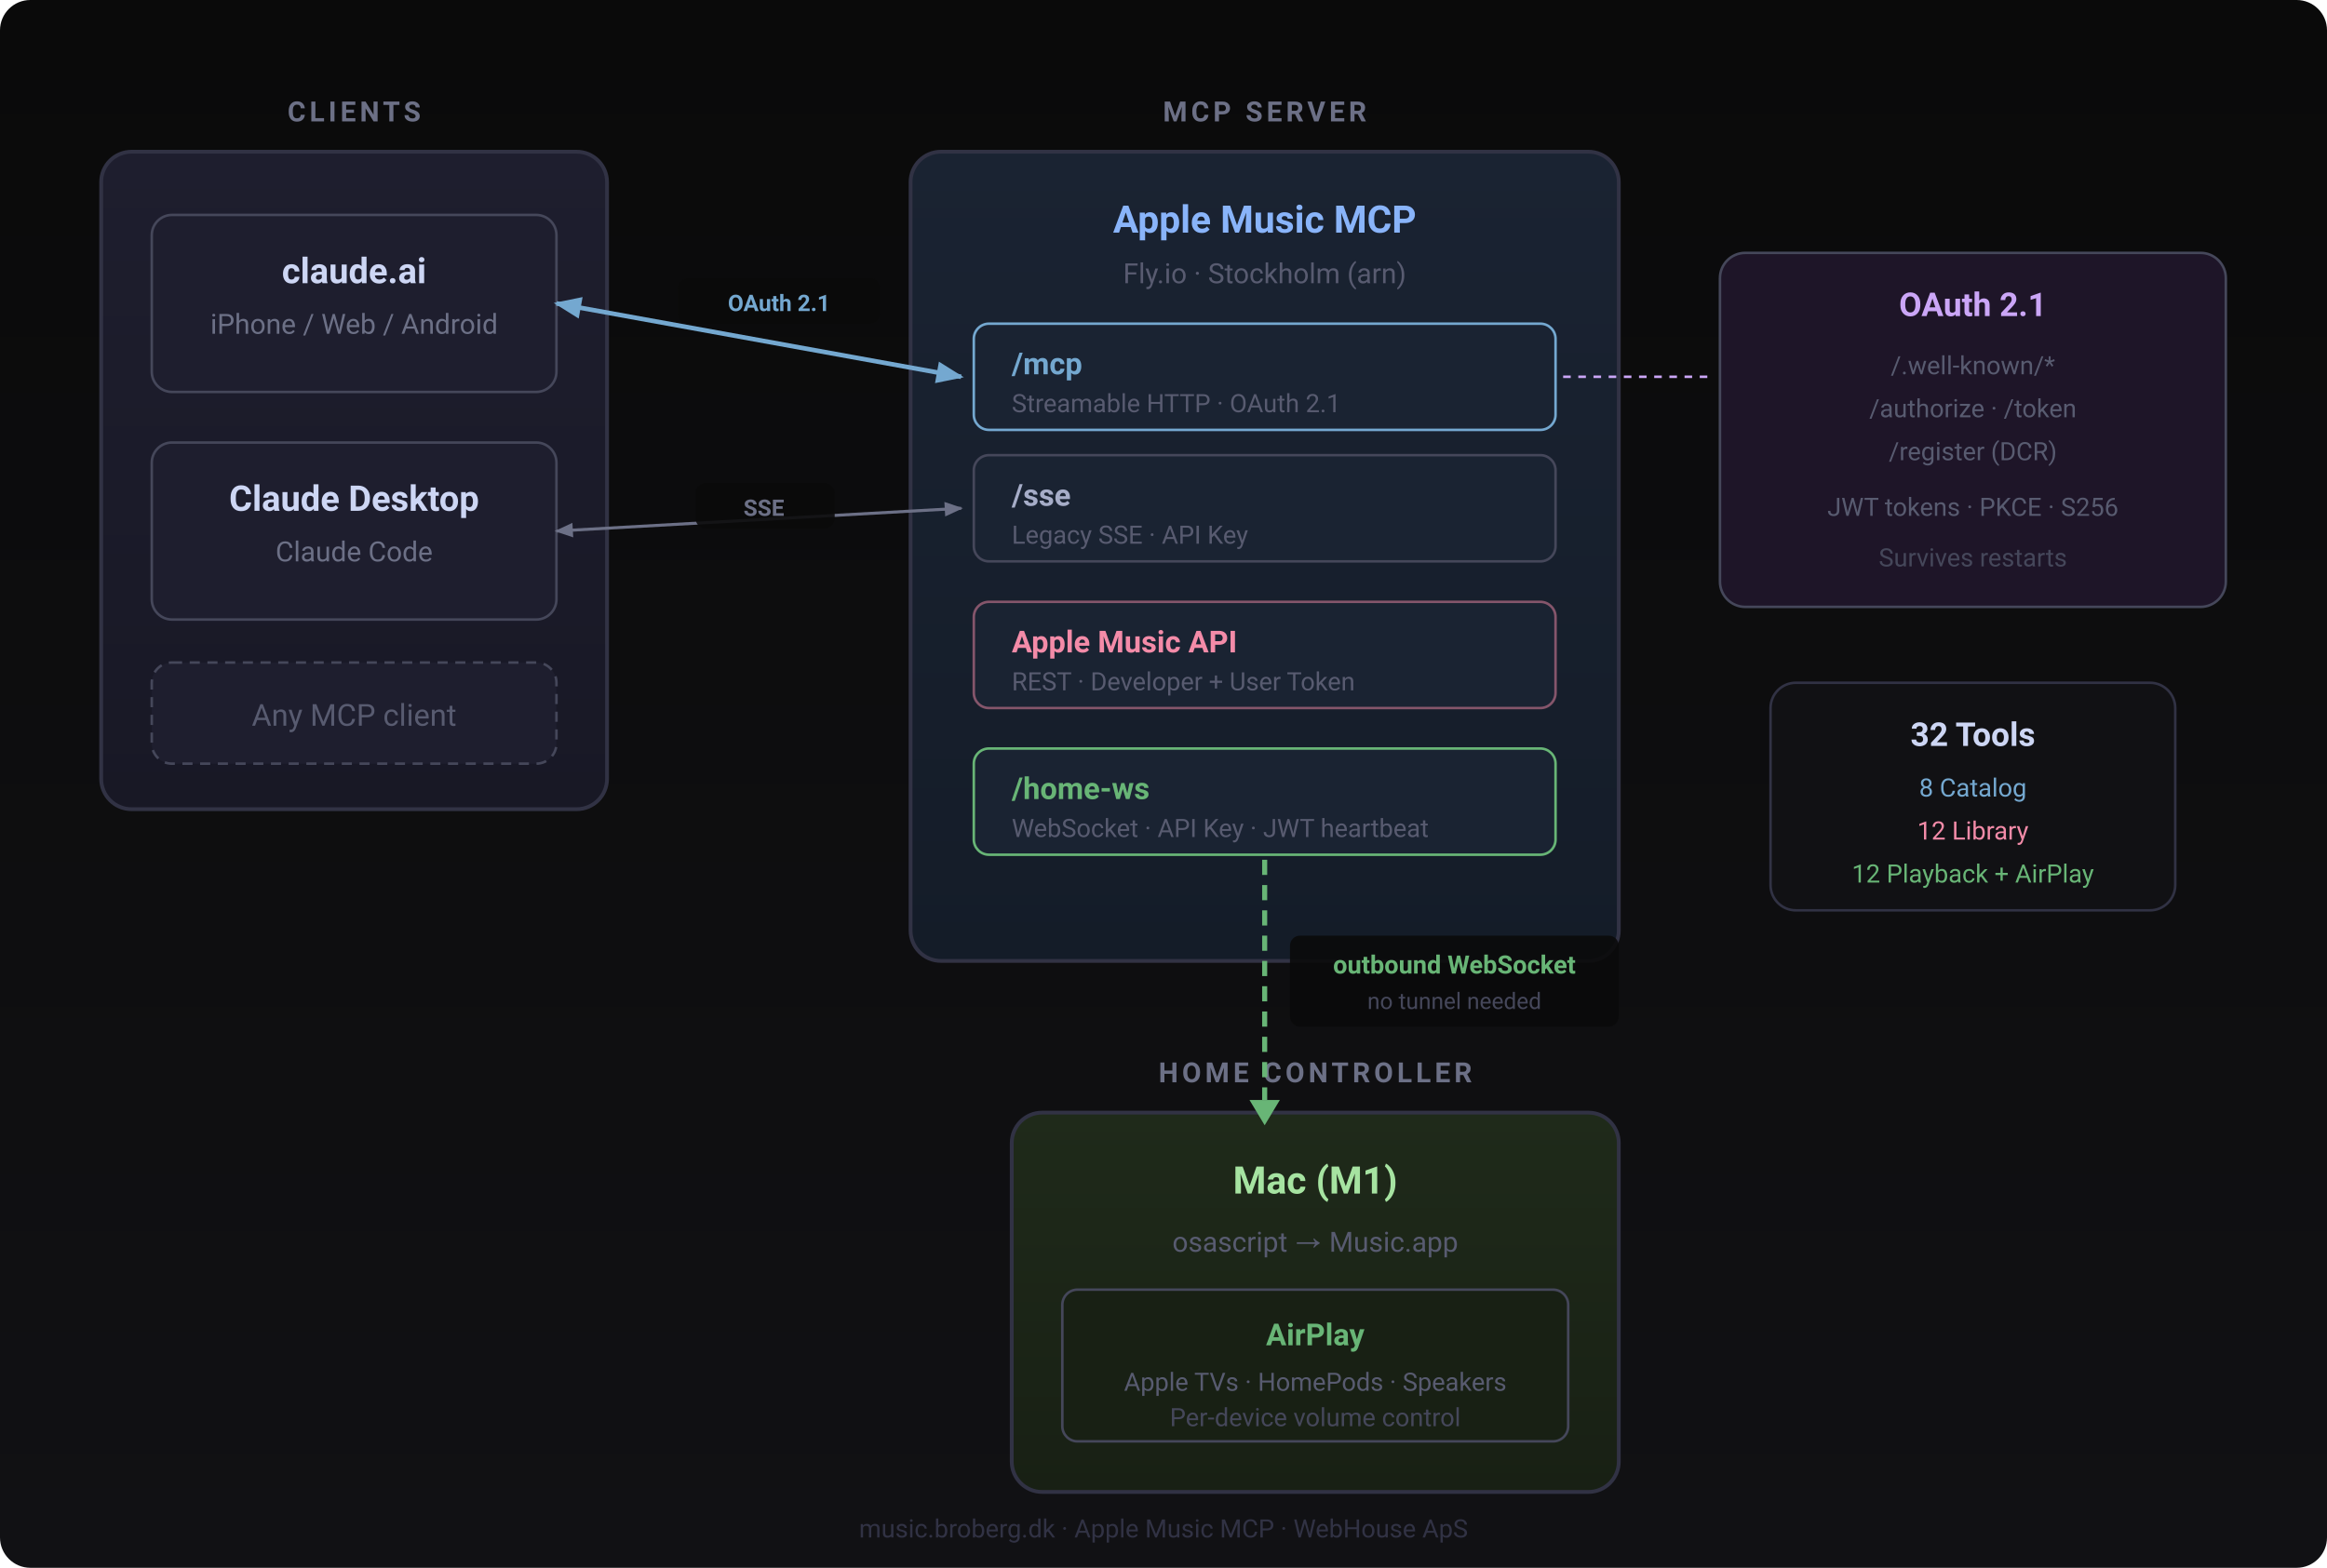
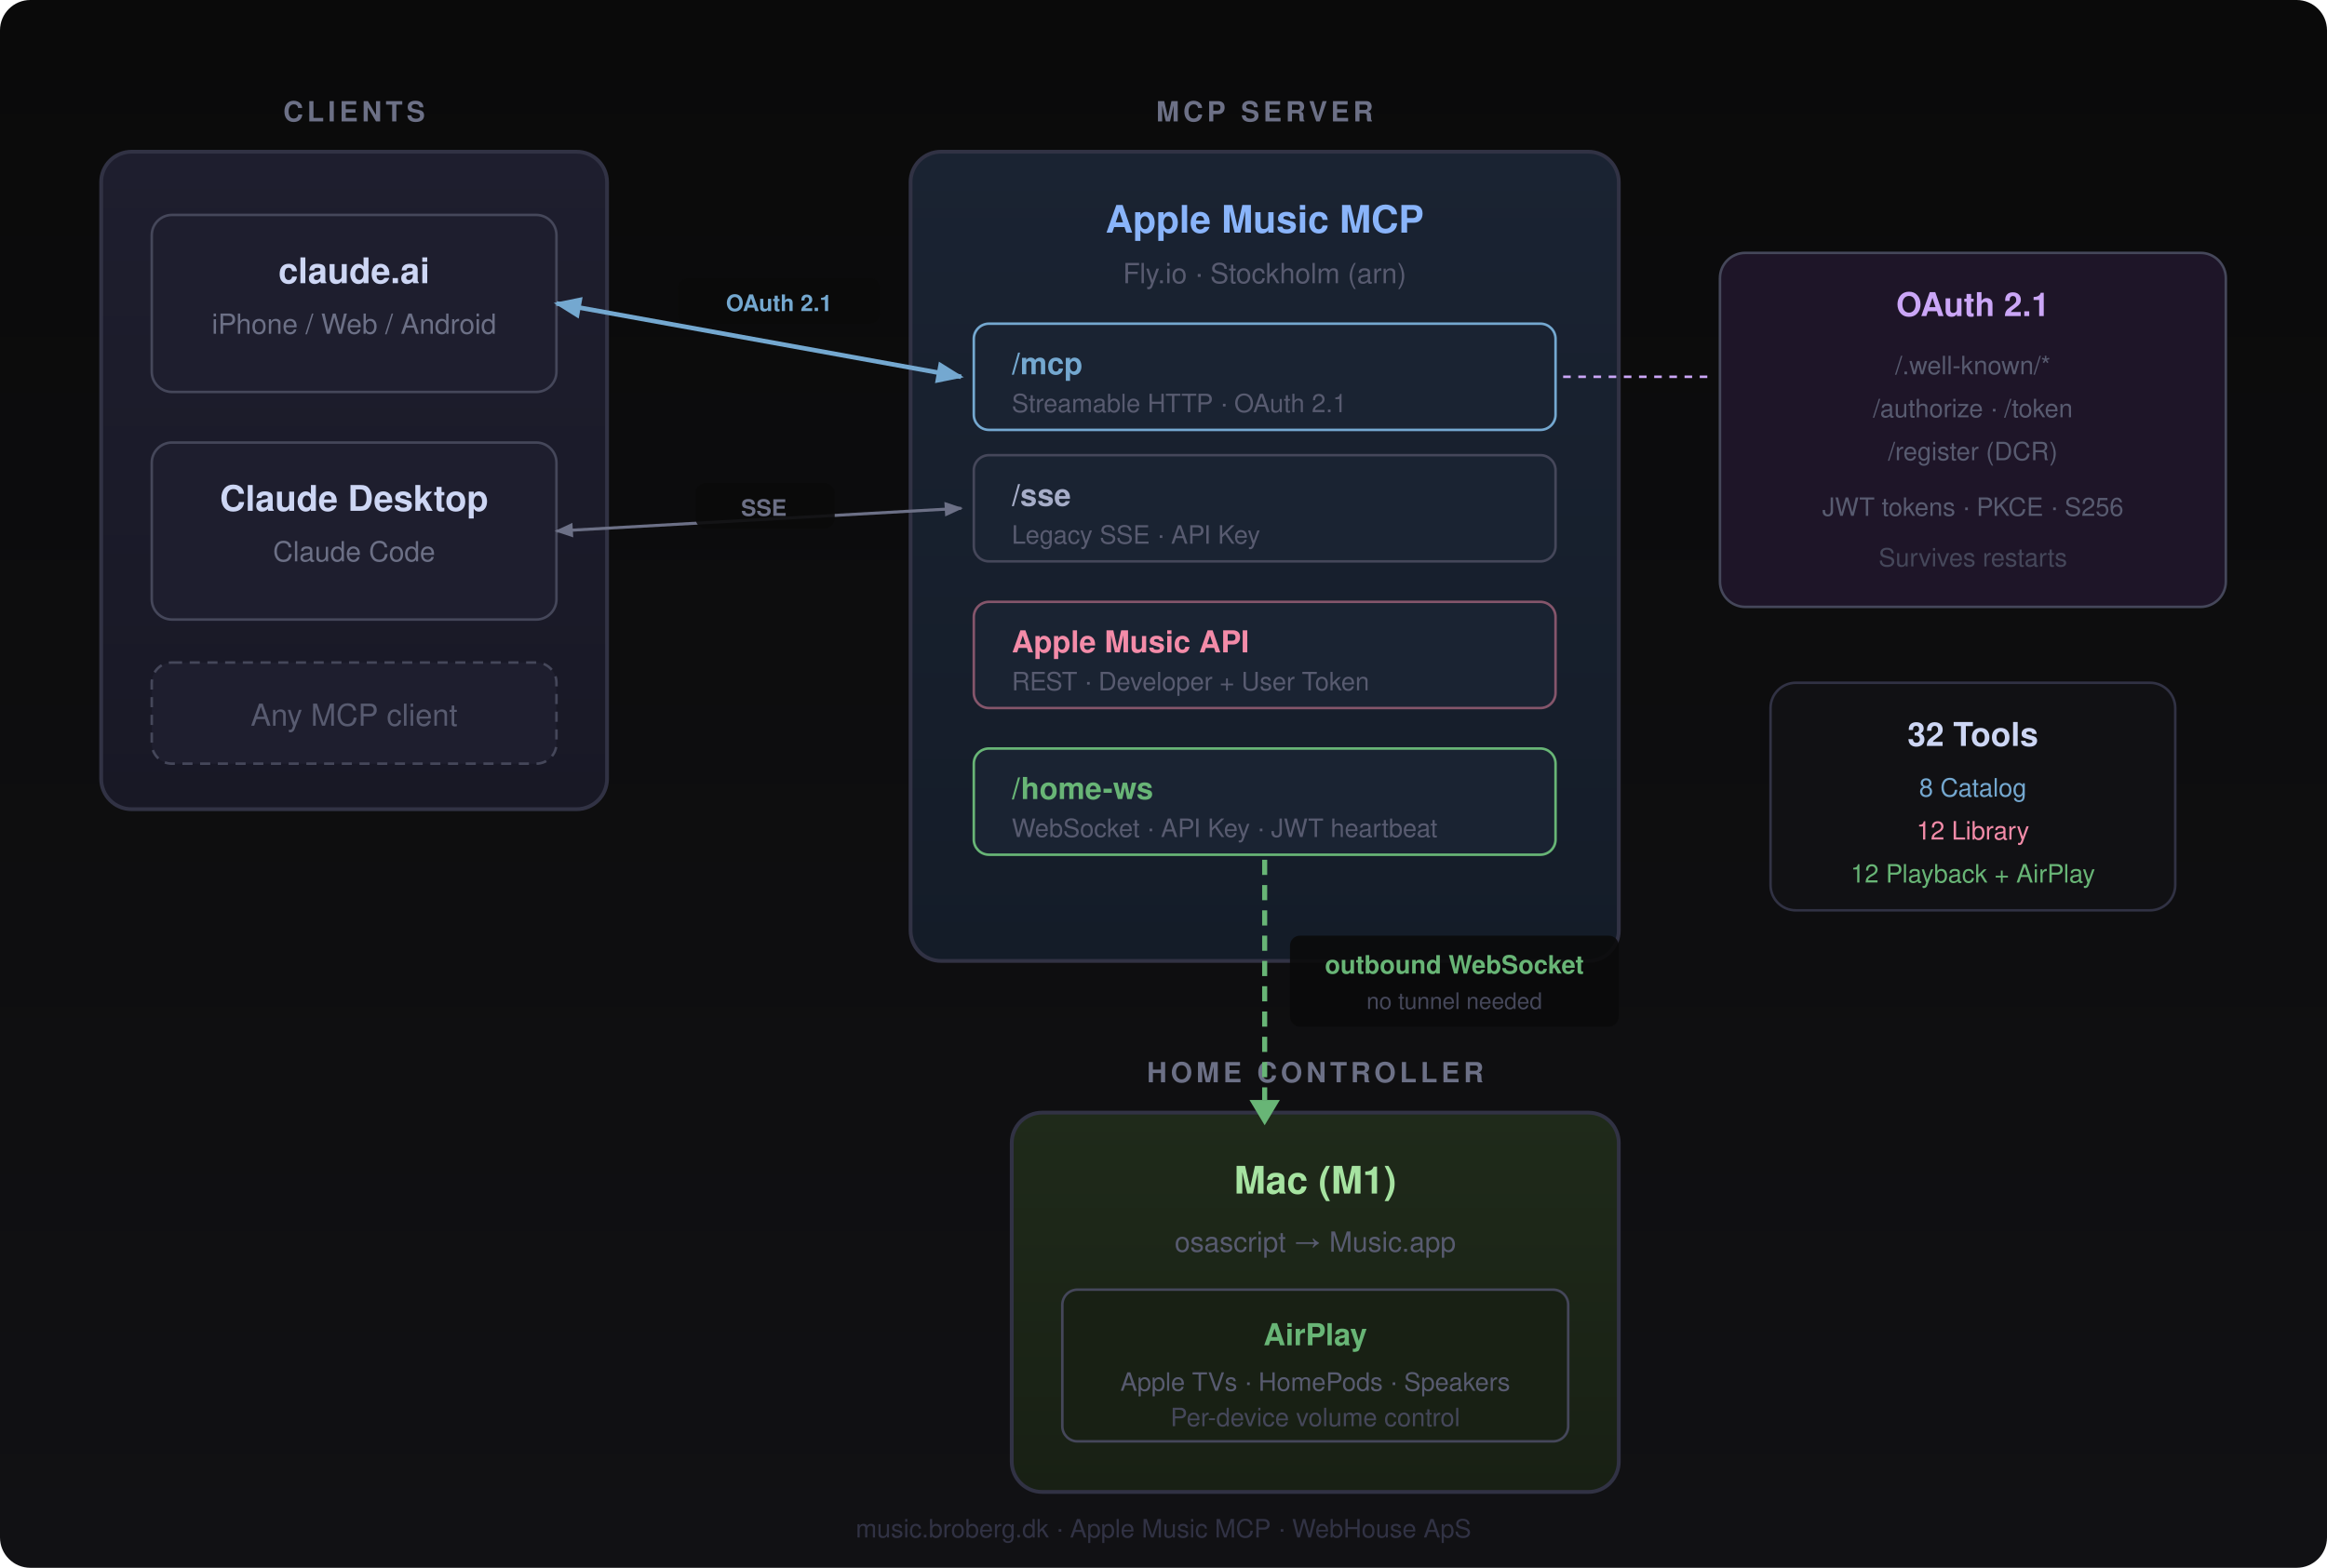
- <svg xmlns="http://www.w3.org/2000/svg" viewBox="0 0 920 620" font-family="-apple-system, BlinkMacSystemFont, 'Segoe UI', Roboto, Helvetica, Arial, sans-serif">
+ <svg xmlns="http://www.w3.org/2000/svg" viewBox="0 0 920 620" font-family="Helvetica, Arial, sans-serif">
  <defs>
    <linearGradient id="bgGrad" x1="0" y1="0" x2="0" y2="1">
      <stop offset="0%" stop-color="#0a0a0a" />
      <stop offset="100%" stop-color="#111114" />
    </linearGradient>
    <linearGradient id="clientGrad" x1="0" y1="0" x2="0" y2="1">
      <stop offset="0%" stop-color="#1e1e2e" />
      <stop offset="100%" stop-color="#181825" />
    </linearGradient>
    <linearGradient id="serverGrad" x1="0" y1="0" x2="0" y2="1">
      <stop offset="0%" stop-color="#1a2332" />
      <stop offset="100%" stop-color="#141c28" />
    </linearGradient>
    <linearGradient id="homeGrad" x1="0" y1="0" x2="0" y2="1">
      <stop offset="0%" stop-color="#1f2a1a" />
      <stop offset="100%" stop-color="#182014" />
    </linearGradient>
    <filter id="glow">
      <feGaussianBlur stdDeviation="2" result="blur" />
      <feMerge>
        <feMergeNode in="blur" />
        <feMergeNode in="SourceGraphic" />
      </feMerge>
    </filter>
    <marker id="arrow" viewBox="0 0 10 10" refX="9" refY="5" markerWidth="6" markerHeight="6" orient="auto-start-reverse">
      <path d="M 0 1 L 10 5 L 0 9 z" fill="#6c7086" />
    </marker>
    <marker id="arrowBlue" viewBox="0 0 10 10" refX="9" refY="5" markerWidth="6" markerHeight="6" orient="auto-start-reverse">
      <path d="M 0 1 L 10 5 L 0 9 z" fill="#74a8d0" />
    </marker>
    <marker id="arrowGreen" viewBox="0 0 10 10" refX="9" refY="5" markerWidth="6" markerHeight="6" orient="auto-start-reverse">
      <path d="M 0 1 L 10 5 L 0 9 z" fill="#68b576" />
    </marker>
  </defs>
  <rect width="920" height="620" fill="url(#bgGrad)" rx="12" />
  <rect x="40" y="60" width="200" height="260" rx="12" fill="url(#clientGrad)" stroke="#313244" stroke-width="1.5" />
  <text x="140" y="48" text-anchor="middle" fill="#6c7086" font-size="11" font-weight="600" letter-spacing="1.5">CLIENTS</text>
  <rect x="60" y="85" width="160" height="70" rx="8" fill="#1e1e2e" stroke="#45475a" stroke-width="1" />
  <text x="140" y="112" text-anchor="middle" fill="#cdd6f4" font-size="14" font-weight="600">claude.ai</text>
  <text x="140" y="132" text-anchor="middle" fill="#6c7086" font-size="11">iPhone / Web / Android</text>
  <rect x="60" y="175" width="160" height="70" rx="8" fill="#1e1e2e" stroke="#45475a" stroke-width="1" />
  <text x="140" y="202" text-anchor="middle" fill="#cdd6f4" font-size="14" font-weight="600">Claude Desktop</text>
  <text x="140" y="222" text-anchor="middle" fill="#6c7086" font-size="11">Claude Code</text>
  <rect x="60" y="262" width="160" height="40" rx="8" fill="#1e1e2e" stroke="#45475a" stroke-width="1" stroke-dasharray="4 3" />
  <text x="140" y="287" text-anchor="middle" fill="#585b70" font-size="12">Any MCP client</text>
  <rect x="360" y="60" width="280" height="320" rx="12" fill="url(#serverGrad)" stroke="#313244" stroke-width="1.5" />
  <text x="500" y="48" text-anchor="middle" fill="#6c7086" font-size="11" font-weight="600" letter-spacing="1.5">MCP SERVER</text>
  <text x="500" y="92" text-anchor="middle" fill="#89b4fa" font-size="15" font-weight="700">Apple Music MCP</text>
  <text x="500" y="112" text-anchor="middle" fill="#585b70" font-size="11">Fly.io · Stockholm (arn)</text>
  <rect x="385" y="128" width="230" height="42" rx="6" fill="#1a2332" stroke="#74a8d0" stroke-width="1" />
  <text x="400" y="148" fill="#74a8d0" font-size="12" font-weight="600">/mcp</text>
  <text x="400" y="163" fill="#585b70" font-size="10">Streamable HTTP · OAuth 2.1</text>
  <rect x="385" y="180" width="230" height="42" rx="6" fill="#1a2332" stroke="#45475a" stroke-width="1" />
  <text x="400" y="200" fill="#a6adc8" font-size="12" font-weight="600">/sse</text>
  <text x="400" y="215" fill="#585b70" font-size="10">Legacy SSE · API Key</text>
  <rect x="385" y="238" width="230" height="42" rx="6" fill="#1a2332" stroke="#f38ba8" stroke-width="1" stroke-opacity="0.5" />
  <text x="400" y="258" fill="#f38ba8" font-size="12" font-weight="600">Apple Music API</text>
  <text x="400" y="273" fill="#585b70" font-size="10">REST · Developer + User Token</text>
  <rect x="385" y="296" width="230" height="42" rx="6" fill="#1a2332" stroke="#68b576" stroke-width="1" />
  <text x="400" y="316" fill="#68b576" font-size="12" font-weight="600">/home-ws</text>
  <text x="400" y="331" fill="#585b70" font-size="10">WebSocket · API Key · JWT heartbeat</text>
  <rect x="680" y="100" width="200" height="140" rx="10" fill="#1e1528" stroke="#45475a" stroke-width="1" />
  <text x="780" y="125" text-anchor="middle" fill="#cba6f7" font-size="13" font-weight="600">OAuth 2.1</text>
  <text x="780" y="148" text-anchor="middle" fill="#585b70" font-size="10">/.well-known/*</text>
  <text x="780" y="165" text-anchor="middle" fill="#585b70" font-size="10">/authorize · /token</text>
  <text x="780" y="182" text-anchor="middle" fill="#585b70" font-size="10">/register (DCR)</text>
  <text x="780" y="204" text-anchor="middle" fill="#585b70" font-size="10">JWT tokens · PKCE · S256</text>
  <text x="780" y="224" text-anchor="middle" fill="#45475a" font-size="10">Survives restarts</text>
  <rect x="400" y="440" width="240" height="150" rx="12" fill="url(#homeGrad)" stroke="#313244" stroke-width="1.5" />
  <text x="520" y="428" text-anchor="middle" fill="#6c7086" font-size="11" font-weight="600" letter-spacing="1.5">HOME CONTROLLER</text>
  <text x="520" y="472" text-anchor="middle" fill="#a6e3a1" font-size="15" font-weight="700">Mac (M1)</text>
  <text x="520" y="495" text-anchor="middle" fill="#585b70" font-size="11">osascript → Music.app</text>
  <rect x="420" y="510" width="200" height="60" rx="6" fill="#182014" stroke="#45475a" stroke-width="1" />
  <text x="520" y="532" text-anchor="middle" fill="#68b576" font-size="12" font-weight="600">AirPlay</text>
  <text x="520" y="550" text-anchor="middle" fill="#585b70" font-size="10">Apple TVs · HomePods · Speakers</text>
  <text x="520" y="564" text-anchor="middle" fill="#45475a" font-size="10">Per-device volume control</text>
  <line x1="220" y1="120" x2="380" y2="149" stroke="#74a8d0" stroke-width="1.8" marker-end="url(#arrowBlue)" marker-start="url(#arrowBlue)" />
  <rect x="268" y="110" width="80" height="18" rx="4" fill="#0a0a0a" fill-opacity="0.9" />
  <text x="308" y="123" text-anchor="middle" fill="#74a8d0" font-size="9" font-weight="600">OAuth 2.1</text>
  <line x1="220" y1="210" x2="380" y2="201" stroke="#6c7086" stroke-width="1.2" marker-end="url(#arrow)" marker-start="url(#arrow)" />
  <rect x="275" y="191" width="55" height="18" rx="4" fill="#0a0a0a" fill-opacity="0.9" />
  <text x="302" y="204" text-anchor="middle" fill="#6c7086" font-size="9" font-weight="600">SSE</text>
  <line x1="500" y1="340" x2="500" y2="435" stroke="#68b576" stroke-width="2" stroke-dasharray="6 4" />
  <polygon points="494,435 500,445 506,435" fill="#68b576" />
  <rect x="510" y="370" width="130" height="36" rx="4" fill="#0a0a0a" fill-opacity="0.9" />
  <text x="575" y="385" text-anchor="middle" fill="#68b576" font-size="10" font-weight="600">outbound WebSocket</text>
  <text x="575" y="399" text-anchor="middle" fill="#45475a" font-size="9">no tunnel needed</text>
  <line x1="618" y1="149" x2="675" y2="149" stroke="#cba6f7" stroke-width="1" stroke-dasharray="3 3" />
  <rect x="700" y="270" width="160" height="90" rx="10" fill="#111114" stroke="#313244" stroke-width="1" />
  <text x="780" y="295" text-anchor="middle" fill="#cdd6f4" font-size="13" font-weight="700">32 Tools</text>
  <text x="780" y="315" text-anchor="middle" fill="#74a8d0" font-size="10">8 Catalog</text>
  <text x="780" y="332" text-anchor="middle" fill="#f38ba8" font-size="10">12 Library</text>
  <text x="780" y="349" text-anchor="middle" fill="#68b576" font-size="10">12 Playback + AirPlay</text>
  <text x="460" y="608" text-anchor="middle" fill="#313244" font-size="10">music.broberg.dk · Apple Music MCP · WebHouse ApS</text>
</svg>
